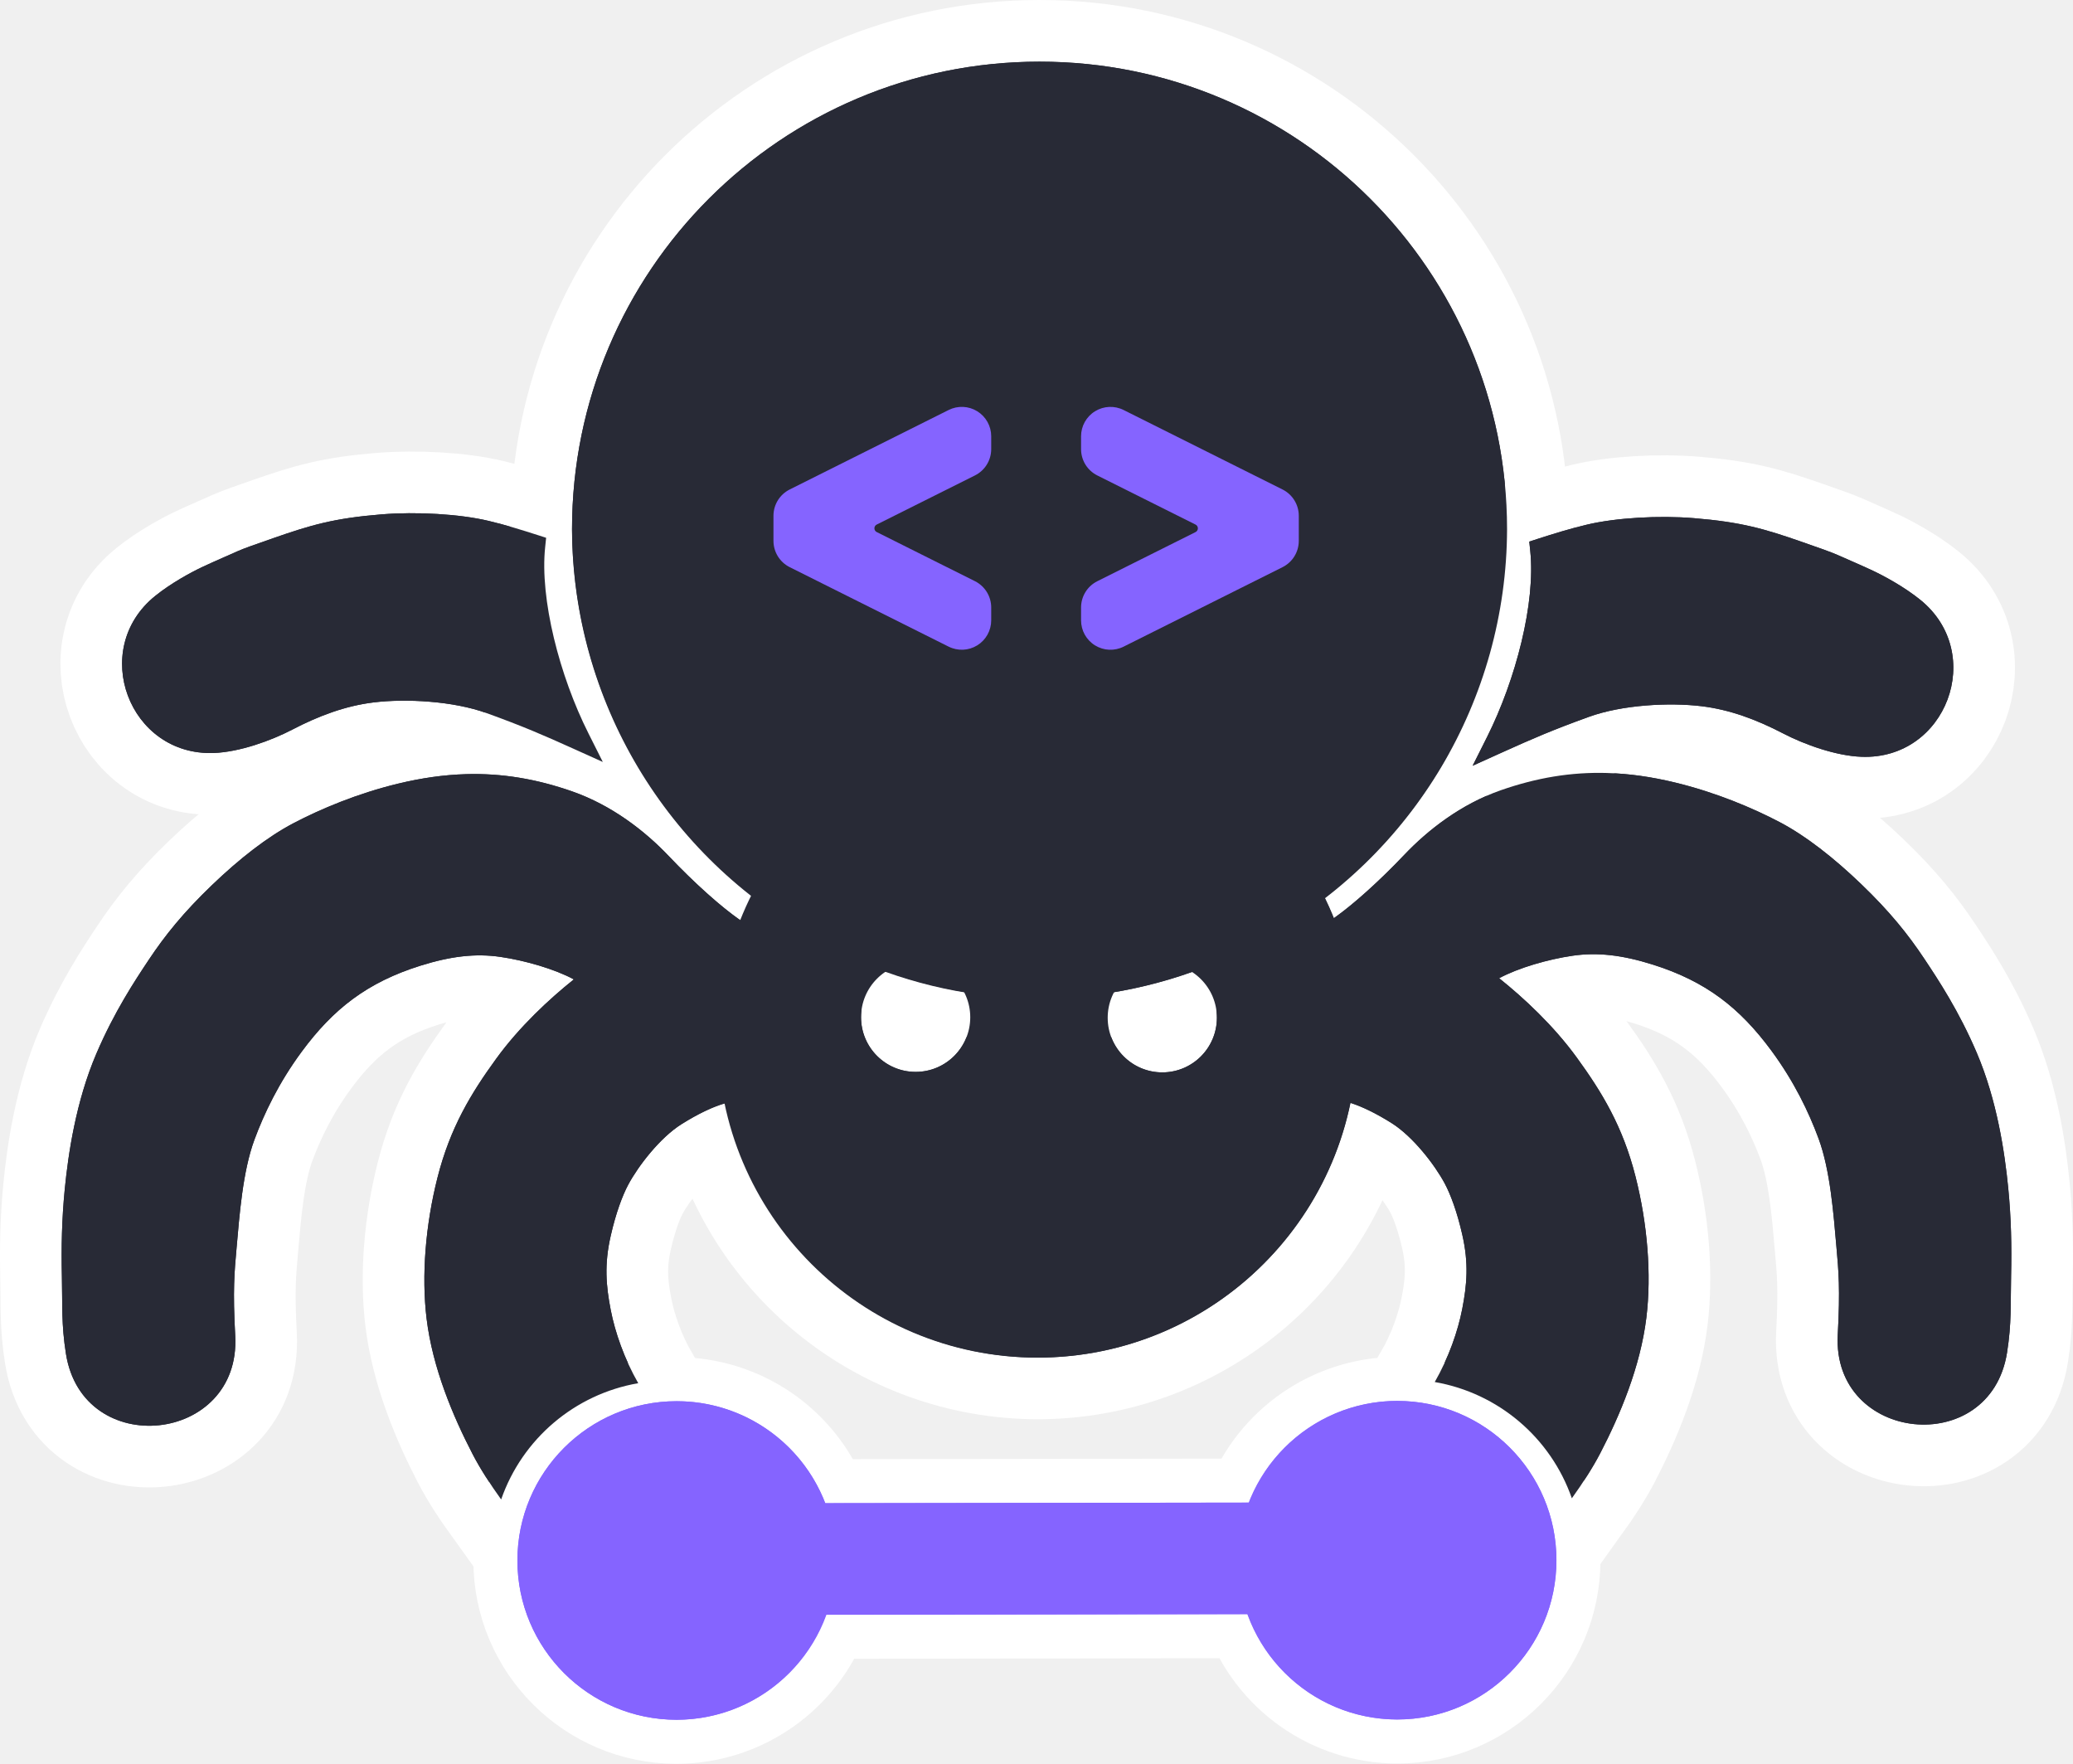
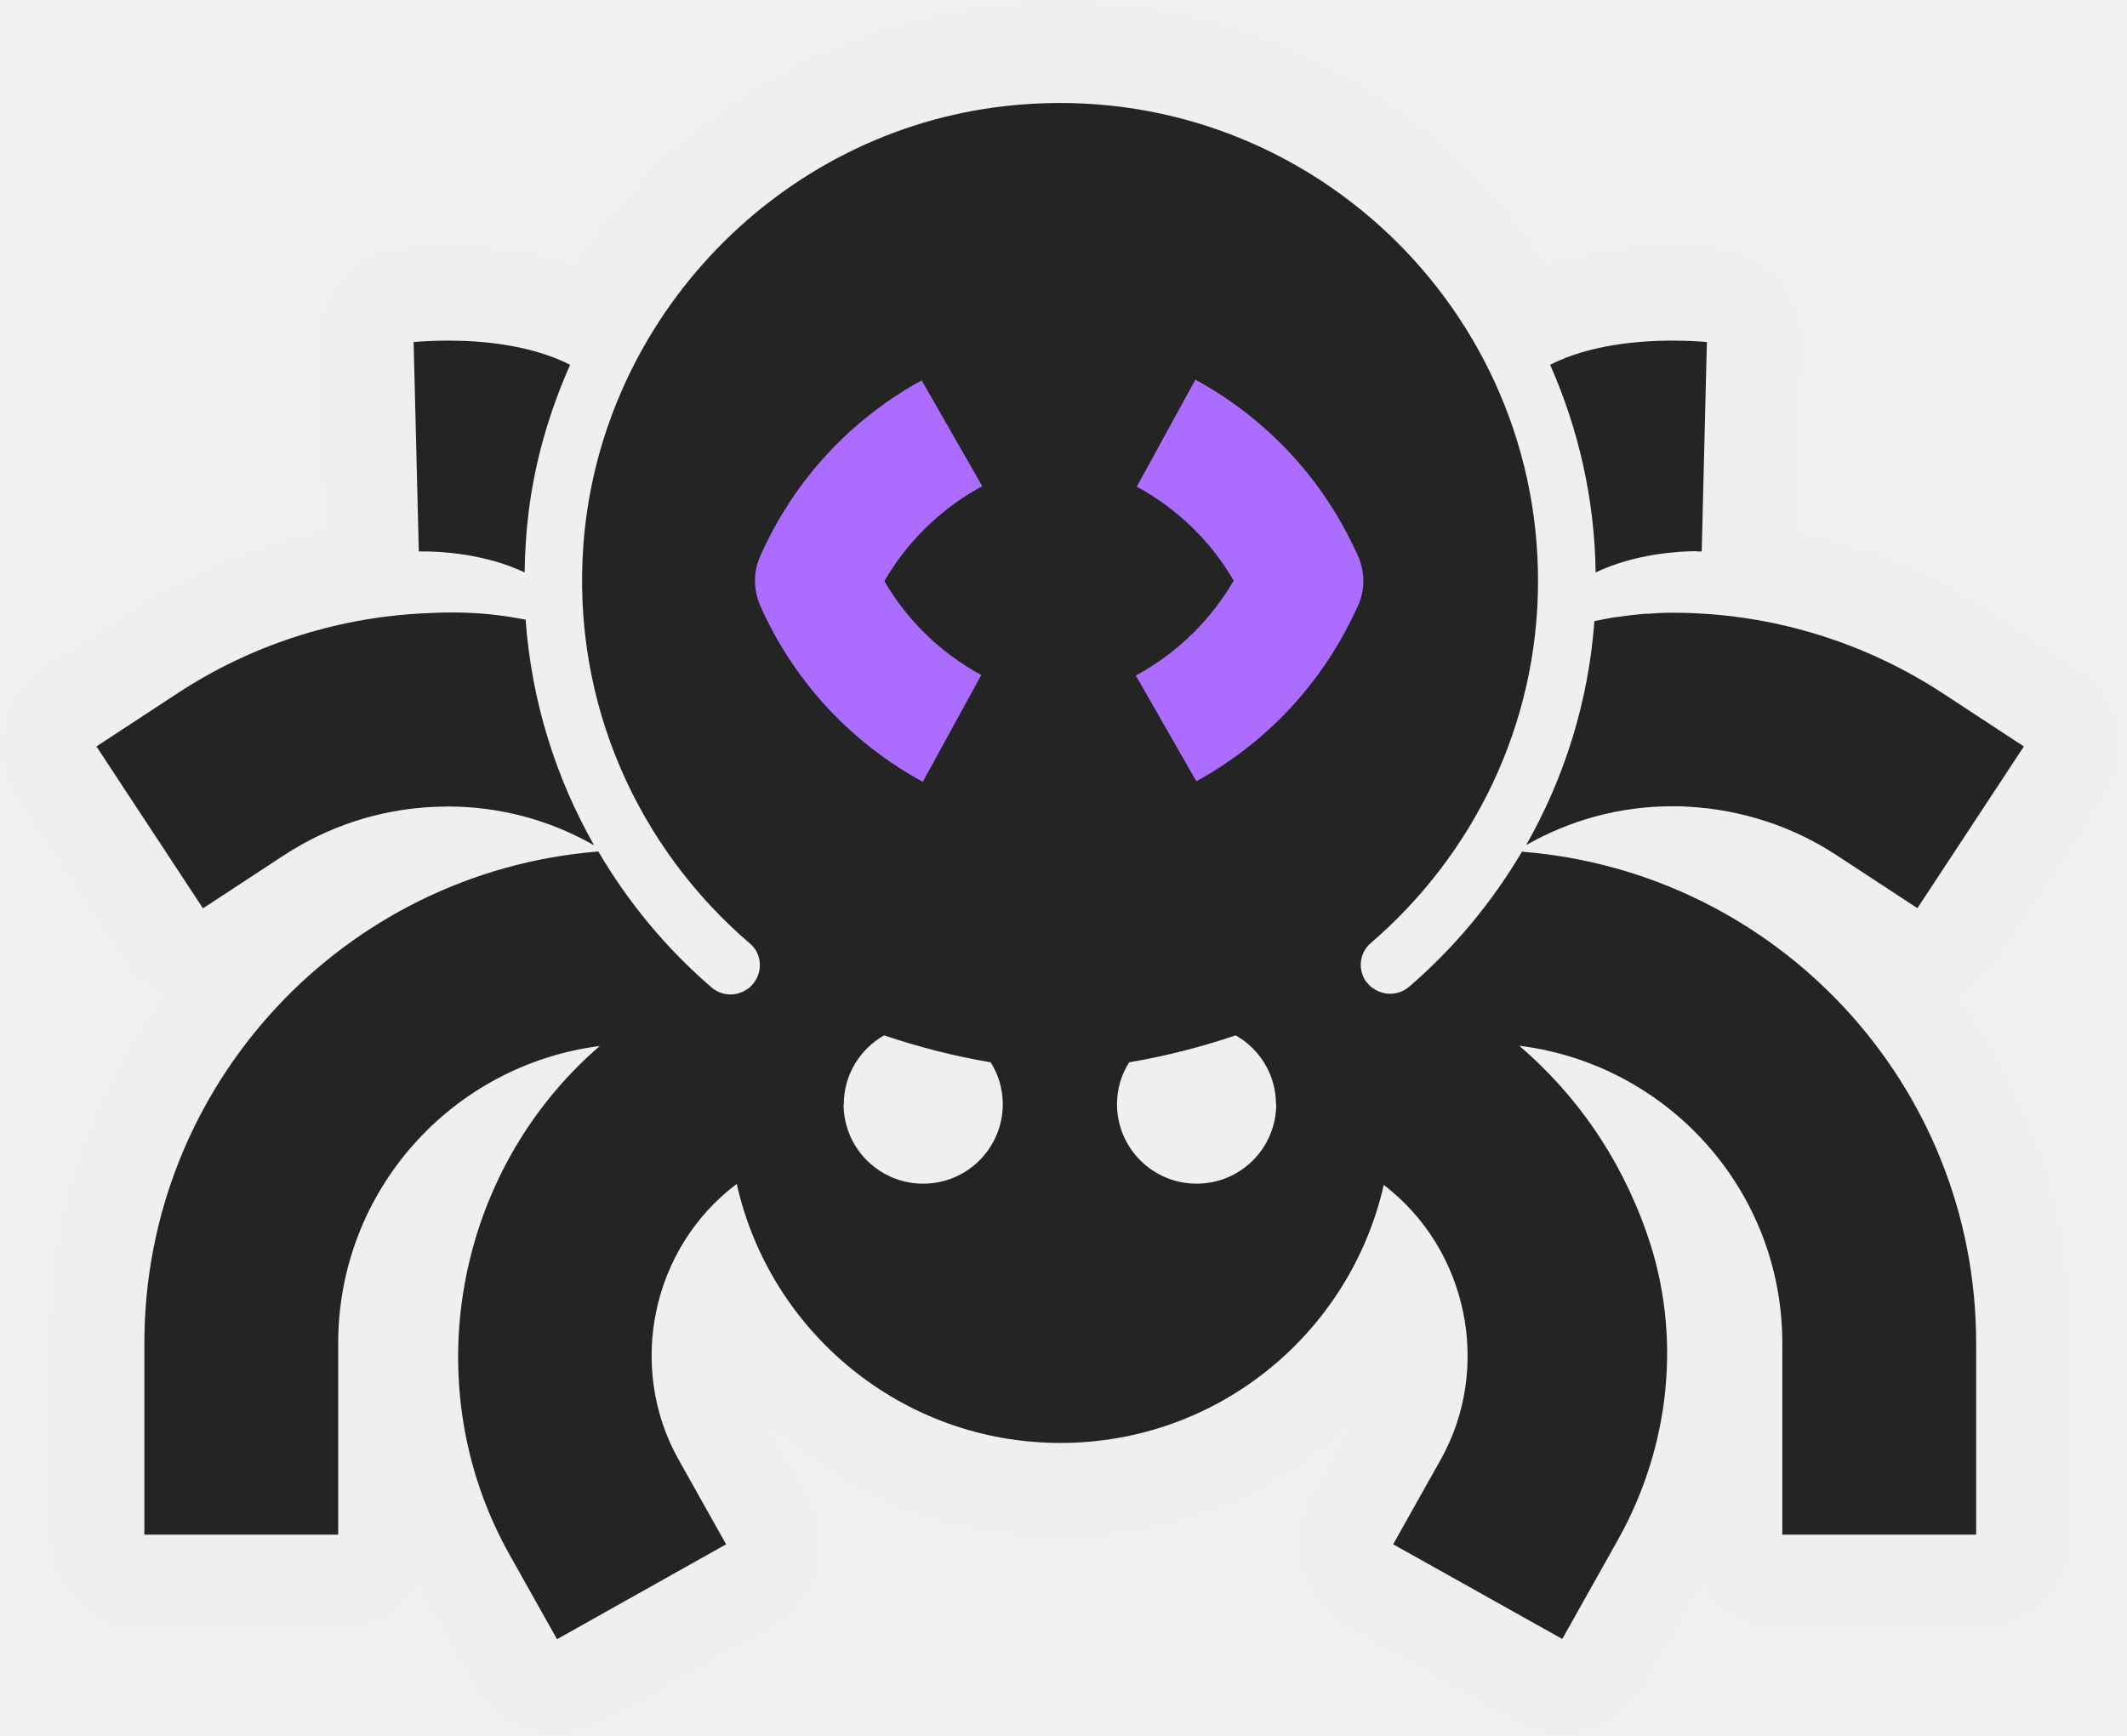
- <svg xmlns="http://www.w3.org/2000/svg" width="117.689mm" height="100.118mm" viewBox="0 0 117.689 100.118" version="1.1" id="svg1" xml:space="preserve">
-   <defs id="defs1">
-     <linearGradient id="swatch83">
-       <stop style="stop-color:#282a36;stop-opacity:1;" offset="0" id="stop84" />
-     </linearGradient>
-     <linearGradient id="swatch42">
-       <stop style="stop-color:#000000;stop-opacity:1;" offset="0" id="stop43" />
-     </linearGradient>
+ <svg xmlns="http://www.w3.org/2000/svg" width="147" height="120" viewBox="0 0 147 120" fill="none">
+   <g clip-path="url(#clip0_118_212)">
+     <path d="M138.095 66.467L145.459 55.276C147.475 52.2 146.621 48.065 143.545 46.032L137.941 42.358C133.789 39.624 129.176 37.693 124.323 36.634L124.648 23.819C124.733 20.367 122.17 17.411 118.736 17.018C118.513 17.001 117.3 16.865 115.557 16.865C113.148 16.865 109.97 17.121 106.877 18.112C103.358 12.781 98.539 8.27 92.935 5.126C87.057 1.777 80.239 -0.017 73.251 -0.017C66.621 -0.017 60.145 1.606 54.489 4.665C48.424 7.877 43.366 12.559 39.675 18.112C36.6 17.121 33.422 16.865 31.012 16.865C29.27 16.865 28.056 16.984 27.834 17.018C24.4 17.411 21.837 20.35 21.922 23.819L22.247 36.617C17.394 37.676 12.764 39.607 8.612 42.341L3.007 46.014C-0.068 48.031 -0.923 52.166 1.094 55.258L8.458 66.45C9.141 67.475 10.081 68.296 11.175 68.808C6.22 75.575 3.298 83.896 3.298 92.849V106.091C3.298 109.782 6.288 112.755 9.962 112.755H23.358C24.93 112.755 27.441 112.055 28.894 109.816C29.047 110.124 29.218 110.414 29.389 110.722L32.67 116.566C33.541 118.103 34.977 119.248 36.685 119.727C37.283 119.897 37.881 119.983 38.479 119.983C39.607 119.983 40.735 119.692 41.743 119.129L53.43 112.567C56.642 110.756 57.787 106.707 55.976 103.494L53.31 98.744C58.607 103.58 65.63 106.433 73.285 106.433C80.94 106.433 87.791 103.648 93.054 98.915L90.474 103.494C90.201 103.99 89.979 104.519 89.842 105.066C89.534 106.228 88.902 110.261 93.533 112.858L94.848 113.592L98.864 115.848L104.707 119.129C105.733 119.71 106.86 119.983 107.971 119.983C110.312 119.983 112.567 118.753 113.797 116.583L117.625 109.765C118.821 111.576 120.871 112.772 123.195 112.772H136.591C138.898 112.772 143.255 111.252 143.255 105.528V99.479V92.849C143.255 83.913 140.333 75.575 135.378 68.808C136.454 68.296 137.394 67.51 138.095 66.45V66.467Z" fill="#EFEFEF" />
+     <path d="M105.22 58.881C122.768 60.282 136.574 74.942 136.574 92.849V106.091H123.178V92.849C123.178 82.273 115.233 73.558 104.998 72.294C108.825 75.575 111.935 79.88 113.814 85.263C116.275 92.268 115.438 100.009 111.798 106.484L107.971 113.302L96.283 106.758L99.564 100.914C103.135 94.558 101.444 86.356 95.634 81.914C93.31 92.132 84.203 99.752 73.285 99.752C62.366 99.752 53.208 92.097 50.918 81.845C45.023 86.271 43.315 94.524 46.903 100.914L50.183 106.758L38.496 113.319L35.215 107.475C28.671 95.822 31.405 80.974 41.452 72.311C31.268 73.61 23.374 82.29 23.374 92.849V106.091H9.978V92.849C9.978 74.942 23.802 60.265 41.35 58.864C43.434 62.418 46.083 65.596 49.175 68.261C49.876 68.859 50.833 68.894 51.568 68.432C51.738 68.33 51.909 68.193 52.029 68.022C52.046 67.988 52.08 67.988 52.097 67.954C52.729 67.117 52.644 65.921 51.841 65.237C44.152 58.659 39.487 48.663 40.324 37.591C41.52 21.939 53.891 9.073 69.491 7.33C89.38 5.109 106.296 20.692 106.296 40.154C106.296 50.167 101.785 59.137 94.728 65.203C93.925 65.886 93.823 67.082 94.455 67.92C94.489 67.954 94.541 67.971 94.558 68.022C94.66 68.159 94.797 68.261 94.933 68.347C95.668 68.842 96.676 68.825 97.394 68.21C100.487 65.545 103.118 62.384 105.203 58.847L105.22 58.881ZM29.321 38.12C30.363 38.12 33.49 38.257 36.258 39.573C36.275 38.206 36.36 36.822 36.531 35.421C36.975 31.833 37.983 28.415 39.402 25.22C36.702 23.836 33.285 23.546 31.012 23.546C29.56 23.546 28.586 23.648 28.586 23.648L28.945 38.12C28.945 38.12 29.081 38.12 29.303 38.12H29.321ZM30.961 55.754C34.515 55.754 37.983 56.677 41.059 58.437C38.411 53.772 36.736 48.492 36.326 42.836C34.532 42.495 33.011 42.341 31.303 42.341C31.251 42.341 31.183 42.341 31.115 42.341C30.483 42.341 29.799 42.375 29.081 42.409C23.084 42.734 17.257 44.648 12.268 47.928L6.664 51.602L14.028 62.794L19.632 59.12C22.657 57.138 26.177 55.976 29.816 55.788C30.192 55.771 30.585 55.754 30.961 55.754ZM117.249 38.12C117.488 38.12 117.608 38.12 117.608 38.12L117.966 23.648C117.966 23.648 116.993 23.546 115.54 23.546C113.268 23.546 109.816 23.836 107.133 25.22C109.081 29.628 110.209 34.481 110.277 39.573C113.063 38.24 116.189 38.103 117.249 38.103V38.12ZM132.507 62.794L139.872 51.602L134.267 47.928C129.261 44.648 123.451 42.734 117.454 42.409C116.873 42.375 116.326 42.358 115.779 42.358C115.643 42.358 115.523 42.358 115.403 42.358C114.908 42.358 114.429 42.392 113.951 42.426C113.814 42.426 113.661 42.426 113.507 42.444C112.943 42.495 112.379 42.563 111.815 42.648C111.764 42.648 111.713 42.648 111.661 42.666C111.183 42.734 110.687 42.836 110.192 42.939C109.782 48.526 108.107 53.789 105.476 58.419C108.569 56.66 112.02 55.737 115.574 55.737C115.95 55.737 116.343 55.737 116.719 55.771C120.359 55.976 123.878 57.121 126.903 59.103L132.507 62.777V62.794Z" fill="#242424" />
+     <path d="M88.202 76.326C88.202 79.368 85.741 81.828 82.7 81.828C79.658 81.828 77.198 79.368 77.198 76.326C77.198 75.267 77.505 74.276 78.035 73.439C80.564 73.012 83.024 72.379 85.399 71.576C87.057 72.516 88.184 74.293 88.184 76.326H88.202Z" fill="#EFEFEF" />
+     <path d="M58.3 76.326C58.3 79.368 60.76 81.828 63.802 81.828C66.843 81.828 69.304 79.368 69.304 76.326C69.304 75.267 68.996 74.276 68.466 73.439C65.938 73.012 63.477 72.379 61.102 71.576C59.445 72.516 58.317 74.293 58.317 76.326H58.3Z" fill="#EFEFEF" />
+     <path d="M63.768 54.045C58.898 51.38 55.071 47.313 52.73 42.29L52.576 41.948C52.046 40.803 52.046 39.487 52.576 38.36L52.832 37.813C55.105 33.029 58.744 29.116 63.324 26.502L63.699 26.297L67.886 33.61L67.51 33.815C64.844 35.352 62.657 37.523 61.119 40.171C62.708 42.905 64.998 45.126 67.817 46.664L63.768 54.062V54.045Z" fill="#AC6DFF" />
+     <path d="M82.682 54.011L78.496 46.698L78.872 46.493C81.537 44.955 83.725 42.785 85.262 40.137C83.673 37.403 81.384 35.182 78.564 33.644L82.614 26.245C87.484 28.911 91.311 32.977 93.652 38.001L93.823 38.36C94.353 39.505 94.353 40.82 93.823 41.948L93.567 42.478C91.294 47.245 87.672 51.158 83.075 53.789L82.699 53.994L82.682 54.011Z" fill="#AC6DFF" />
+   </g>
+   <defs>
+     <clipPath id="clip0_118_212">
+       <rect width="146.536" height="120" fill="white" />
+     </clipPath>
  </defs>
-   <g id="g18" transform="translate(-40.17065,-21.33104)">
-     <path d="m 6.38,1133.816 c 0.11,0.243 0.219,0.486 0.329,0.729 0.35,0.776 0.556,1.251 0.89,2.17 0.302,0.833 0.365,2.012 0.267,2.818 -0.085,0.701 -0.332,1.367 -0.68,2.035 -0.279,0.536 -0.56,1.321 -0.583,1.958 -0.079,2.119 2.586,3.117 3.919,1.468 0.322,-0.398 0.592,-0.897 0.726,-1.182 0.151,-0.321 0.31,-0.699 0.392,-0.877 0.066,-0.144 0.173,-0.451 0.325,-0.887 0.331,-0.948 0.499,-1.521 0.596,-2.709 0.071,-0.87 0.01,-1.947 -0.163,-2.675 -0.104,-0.436 -0.225,-0.822 -0.351,-1.216 -0.024,-0.073 -0.047,-0.146 -0.071,-0.22 -0.076,0.01 -0.153,0.016 -0.229,0.024 -1.298,0.138 -3.221,-0.36 -4.651,-1.079 -0.238,-0.119 -0.476,-0.239 -0.715,-0.359" style="fill:#282a36;fill-opacity:1;stroke:#ffffff;stroke-width:3.079;stroke-dasharray:none;stroke-opacity:1;paint-order:stroke fill markers" id="path11" transform="matrix(0,-2.273307,-2.273307,0,2651.898,79.08296)" />
-     <path id="path12" style="fill:#282a36;fill-opacity:1;stroke:#ffffff;stroke-width:7;stroke-dasharray:none;stroke-opacity:1;paint-order:stroke fill markers" d="m -24.831,99.188 a 26.542,26.542 0 0 0 -26.542,-26.542 26.542,26.542 0 0 0 -20.793,10.213 18.147,18.147 0 0 0 -1.421,-0.624 c 0.799,-1.162 2.203,-2.712 3.664,-4.098 1.415,-1.344 2.879,-3.222 3.67,-5.484 0.706,-2.022 1.039,-3.983 0.978,-6.042 -0.037,-1.235 -0.215,-2.505 -0.539,-3.844 -0.56,-2.315 -1.441,-4.403 -2.246,-5.938 -0.783,-1.493 -2.029,-3.077 -3.5,-4.612 -1.579,-1.648 -2.881,-2.688 -4.247,-3.597 -1.205,-0.803 -2.961,-1.964 -5.335,-2.98 -2.721,-1.165 -5.709,-1.598 -7.691,-1.793 -1.702,-0.167 -3.283,-0.2 -4.951,-0.163 -1.663,0.037 -2.708,-0.035 -4.387,0.23 -6.056,0.952 -5.11,9.942 1.012,9.611 2.595,-0.141 3.605,-0.048 5.008,0.078 1.804,0.161 4.317,0.342 6.124,1.011 1.495,0.554 3.232,1.381 4.997,2.683 2.432,1.794 3.939,3.726 4.885,6.746 0.542,1.73 0.702,3.136 0.498,4.538 -0.205,1.403 -0.689,3.079 -1.277,4.168 -1.112,-1.393 -2.687,-3.089 -4.499,-4.405 -1.961,-1.426 -3.908,-2.615 -6.752,-3.336 -2.68,-0.679 -5.554,-0.917 -8.012,-0.618 -2.792,0.34 -5.542,1.499 -7.698,2.619 -0.799,0.415 -1.677,0.979 -2.56,1.613 a 10.062,10.062 0 0 1 6.6,7.783 c 1.382,-0.792 2.882,-1.315 4.156,-1.562 1.378,-0.267 2.585,-0.373 4.212,0 1.286,0.291 2.285,0.665 2.904,0.996 1.051,0.562 2.664,1.799 3.433,3.026 0.54,0.862 0.969,1.721 1.185,2.488 a 18.147,18.147 0 0 0 -14.437,17.717 18.147,18.147 0 0 0 14.456,17.764 c -0.23,0.726 -0.635,1.526 -1.138,2.33 -0.769,1.227 -2.382,2.465 -3.433,3.026 -0.619,0.331 -1.618,0.705 -2.904,0.996 -1.627,0.373 -2.834,0.267 -4.212,0 -1.275,-0.247 -2.775,-0.77 -4.156,-1.562 a 10.062,10.062 0 0 1 -6.6,7.783 c 0.883,0.634 1.761,1.197 2.56,1.613 2.156,1.12 4.906,2.279 7.698,2.619 2.458,0.299 5.332,0.062 8.012,-0.618 2.844,-0.721 4.791,-1.91 6.752,-3.336 1.812,-1.317 3.387,-3.013 4.499,-4.405 0.588,1.089 1.072,2.765 1.277,4.168 0.205,1.401 0.045,2.807 -0.498,4.538 -0.946,3.02 -2.453,4.951 -4.885,6.746 -1.766,1.302 -3.502,2.13 -4.997,2.683 -1.807,0.669 -4.32,0.851 -6.124,1.011 -1.403,0.126 -2.413,0.219 -5.008,0.078 -6.121,-0.331 -7.068,8.659 -1.012,9.611 1.68,0.265 2.725,0.193 4.387,0.23 1.668,0.037 3.249,0.004 4.951,-0.163 1.982,-0.195 4.97,-0.628 7.691,-1.793 2.374,-1.016 4.13,-2.177 5.335,-2.98 1.365,-0.909 2.668,-1.949 4.247,-3.597 1.47,-1.535 2.717,-3.119 3.5,-4.612 0.805,-1.536 1.686,-3.623 2.246,-5.938 0.324,-1.339 0.502,-2.609 0.539,-3.844 0.061,-2.059 -0.271,-4.02 -0.978,-6.042 -0.791,-2.263 -2.255,-4.141 -3.67,-5.484 -1.422,-1.35 -2.782,-2.849 -3.592,-4.001 a 18.147,18.147 0 0 0 1.16,-0.518 26.542,26.542 0 0 0 20.916,10.355 26.542,26.542 0 0 0 26.542,-26.542 z m -51.144,-7.034 a 3.1,3.1 0 0 1 -3.1,3.1 3.1,3.1 0 0 1 -3.1,-3.1 3.1,3.1 0 0 1 3.1,-3.1 3.1,3.1 0 0 1 3.1,3.1 z m -0.028,14.003 a 3.1,3.1 0 0 1 -3.1,3.1 3.1,3.1 0 0 1 -3.1,-3.1 3.1,3.1 0 0 1 3.1,-3.1 3.1,3.1 0 0 1 3.1,3.1 z" transform="rotate(-90)" />
-     <path d="m 6.757,1133.857 c 0.115,0.255 0.23,0.509 0.345,0.764 0.367,0.813 0.583,1.31 0.932,2.273 0.317,0.873 0.382,2.108 0.279,2.953 -0.089,0.735 -0.348,1.432 -0.712,2.132 -0.292,0.561 -0.587,1.384 -0.611,2.052 -0.083,2.22 2.709,3.266 4.106,1.538 0.337,-0.417 0.62,-0.94 0.761,-1.239 0.158,-0.336 0.325,-0.732 0.41,-0.919 0.069,-0.151 0.181,-0.472 0.341,-0.929 0.347,-0.994 0.523,-1.594 0.625,-2.838 0.075,-0.911 0.011,-2.04 -0.171,-2.803 -0.109,-0.457 -0.235,-0.861 -0.368,-1.274 -0.025,-0.076 -0.049,-0.153 -0.074,-0.23 -0.08,0.01 -0.16,0.017 -0.24,0.025 -1.36,0.145 -3.375,-0.378 -4.873,-1.13 -0.25,-0.125 -0.499,-0.251 -0.749,-0.376" style="fill:#282a36;fill-opacity:1;stroke:#ffffff;stroke-width:3.226;stroke-dasharray:none;stroke-opacity:1;paint-order:stroke fill markers" id="path16" transform="matrix(0,-2.169748,2.169748,0,-2336.404,79.45521)" />
-     <path id="circle16" style="fill:#8564ff;fill-opacity:1;stroke:#ffffff;stroke-width:5;stroke-dasharray:none;stroke-opacity:1;paint-order:stroke fill markers" d="m -100.851,119.492 a 9.041,9.041 0 0 0 -5.773,-8.406 l -0.033,-24.067 a 9.041,9.041 0 0 0 5.789,-8.433 9.041,9.041 0 0 0 -9.041,-9.041 9.041,9.041 0 0 0 -9.041,9.041 9.041,9.041 0 0 0 5.962,8.476 l 0.033,23.946 a 9.041,9.041 0 0 0 -5.979,8.482 9.041,9.041 0 0 0 9.041,9.041 9.041,9.041 0 0 0 9.041,-9.041 z" transform="rotate(-90)" />
-     <path id="path5-4" style="display:inline;fill:#282a36;fill-opacity:1;stroke:#ffffff;stroke-width:5;stroke-dasharray:none;stroke-opacity:1;paint-order:stroke fill markers" d="m 88.559,75.738 c 3.328,1.493 6.934,2.272 10.582,2.272 3.648,-10e-7 7.254,-0.779 10.582,-2.272 z" />
-   </g>
-   <g id="layer1" style="display:inline" transform="translate(-40.17065,-21.33104)">
-     <path d="m 6.38,1133.816 c 0.11,0.243 0.219,0.486 0.329,0.729 0.35,0.776 0.556,1.251 0.89,2.17 0.302,0.833 0.365,2.012 0.267,2.818 -0.085,0.701 -0.332,1.367 -0.68,2.035 -0.279,0.536 -0.56,1.321 -0.583,1.958 -0.079,2.119 2.586,3.117 3.919,1.468 0.322,-0.398 0.592,-0.897 0.726,-1.182 0.151,-0.321 0.31,-0.699 0.392,-0.877 0.066,-0.144 0.173,-0.451 0.325,-0.887 0.331,-0.948 0.499,-1.521 0.596,-2.709 0.071,-0.87 0.01,-1.947 -0.163,-2.675 -0.104,-0.436 -0.225,-0.822 -0.351,-1.216 -0.024,-0.073 -0.047,-0.146 -0.071,-0.22 -0.076,0.01 -0.153,0.016 -0.229,0.024 -1.298,0.138 -3.221,-0.36 -4.651,-1.079 -0.238,-0.119 -0.476,-0.239 -0.715,-0.359" style="fill:#282a36;fill-opacity:1;stroke:none;stroke-width:0.119;stroke-dasharray:none;stroke-opacity:1" id="path6-7" transform="matrix(0,-2.273307,-2.273307,0,2651.898,79.08296)" />
-     <path id="path35" style="fill:#282a36;fill-opacity:1;stroke:none;stroke-width:0.27;stroke-dasharray:none;stroke-opacity:0.919" d="m -62.1,99.07 a 18.147,18.147 0 0 0 -18.147,-18.147 18.147,18.147 0 0 0 -18.147,18.147 18.147,18.147 0 0 0 18.147,18.147 18.147,18.147 0 0 0 18.147,-18.147 z m -13.875,-6.916 a 3.1,3.1 0 0 1 -3.1,3.1 3.1,3.1 0 0 1 -3.1,-3.1 3.1,3.1 0 0 1 3.1,-3.1 3.1,3.1 0 0 1 3.1,3.1 z m -0.028,14.003 a 3.1,3.1 0 0 1 -3.1,3.1 3.1,3.1 0 0 1 -3.1,-3.1 3.1,3.1 0 0 1 3.1,-3.1 3.1,3.1 0 0 1 3.1,3.1 z" transform="rotate(-90)" />
-     <path id="path35-6" style="fill:#282a36;fill-opacity:1;stroke:none;stroke-width:0.27;stroke-dasharray:none;stroke-opacity:1" d="M -24.831,99.188 A 26.542,26.542 0 0 0 -51.373,72.646 26.542,26.542 0 0 0 -74.619,86.519 h 2.123 v 25.4 h -2.09 a 26.542,26.542 0 0 0 23.213,13.811 26.542,26.542 0 0 0 26.542,-26.542 z" transform="rotate(-90)" />
-     <path d="m 66.611,65.275 c -1.235,0.037 -2.505,0.215 -3.844,0.539 -2.315,0.56 -4.403,1.441 -5.938,2.246 -1.493,0.783 -3.077,2.029 -4.612,3.5 -1.648,1.579 -2.688,2.881 -3.597,4.247 -0.803,1.205 -1.964,2.961 -2.98,5.335 -1.165,2.721 -1.598,5.709 -1.793,7.691 -0.167,1.702 -0.2,3.283 -0.163,4.951 0.037,1.663 -0.035,2.708 0.23,4.387 0.952,6.056 9.942,5.11 9.611,-1.012 -0.141,-2.595 -0.048,-3.605 0.078,-5.008 0.161,-1.804 0.342,-4.317 1.011,-6.124 0.554,-1.495 1.381,-3.232 2.683,-4.997 1.794,-2.432 3.726,-3.939 6.746,-4.885 1.73,-0.542 3.136,-0.702 4.538,-0.498 1.403,0.205 3.079,0.689 4.168,1.277 -1.393,1.112 -3.089,2.687 -4.405,4.499 -1.426,1.961 -2.615,3.908 -3.336,6.752 -0.679,2.68 -0.917,5.554 -0.618,8.012 0.34,2.792 1.499,5.542 2.619,7.698 0.415,0.799 0.979,1.677 1.613,2.56 a 10.062,10.062 0 0 1 7.783,-6.6 c -0.792,-1.382 -1.315,-2.882 -1.562,-4.156 -0.267,-1.378 -0.373,-2.585 0,-4.212 0.291,-1.286 0.665,-2.285 0.996,-2.904 0.562,-1.051 1.799,-2.664 3.026,-3.433 0.94,-0.588 1.88,-1.058 2.695,-1.249 -0.334,-2.672 -0.521,-3.093 -0.264,-5.549 0.257,-2.456 1.125,-4.62 1.125,-4.62 -1.177,-0.771 -2.827,-2.265 -4.285,-3.8 -1.344,-1.415 -3.222,-2.879 -5.484,-3.67 -2.022,-0.706 -3.983,-1.039 -6.042,-0.978 z" style="fill:#282a36;stroke-width:0.27" id="path9" />
-     <path d="m 131.419,65.209 c 1.235,0.037 2.505,0.215 3.844,0.539 2.315,0.56 4.403,1.441 5.938,2.246 1.493,0.783 3.077,2.029 4.612,3.5 1.648,1.579 2.688,2.881 3.597,4.247 0.803,1.206 1.964,2.961 2.98,5.335 1.165,2.721 1.598,5.709 1.793,7.691 0.167,1.702 0.2,3.283 0.163,4.951 -0.037,1.663 0.035,2.708 -0.23,4.387 -0.952,6.056 -9.942,5.11 -9.611,-1.012 0.141,-2.595 0.048,-3.605 -0.078,-5.008 -0.161,-1.804 -0.342,-4.317 -1.011,-6.124 -0.553,-1.495 -1.381,-3.232 -2.683,-4.997 -1.794,-2.432 -3.726,-3.939 -6.746,-4.885 -1.73,-0.542 -3.136,-0.702 -4.538,-0.498 -1.403,0.205 -3.079,0.689 -4.168,1.277 1.393,1.112 3.089,2.687 4.405,4.499 1.426,1.961 2.615,3.908 3.336,6.752 0.679,2.68 0.917,5.554 0.618,8.012 -0.34,2.792 -1.498,5.542 -2.619,7.698 -0.415,0.799 -0.979,1.677 -1.613,2.56 a 10.062,10.062 0 0 0 -7.783,-6.6 c 0.792,-1.382 1.315,-2.882 1.562,-4.156 0.267,-1.378 0.373,-2.585 0,-4.212 -0.291,-1.286 -0.665,-2.285 -0.996,-2.904 -0.562,-1.051 -1.799,-2.664 -3.026,-3.433 -0.94,-0.588 -1.88,-1.058 -2.695,-1.249 0.334,-2.672 0.521,-3.093 0.264,-5.549 -0.257,-2.456 -1.125,-4.62 -1.125,-4.62 1.177,-0.771 2.827,-2.265 4.285,-3.8 1.343,-1.415 3.222,-2.879 5.484,-3.67 2.022,-0.706 3.983,-1.039 6.042,-0.978 z" style="fill:#282a36;fill-opacity:1;stroke-width:0.27" id="path9-1" />
-     <path d="m 6.757,1133.857 c 0.115,0.255 0.23,0.509 0.345,0.764 0.367,0.813 0.583,1.31 0.932,2.273 0.317,0.873 0.382,2.108 0.279,2.953 -0.089,0.735 -0.348,1.432 -0.712,2.132 -0.292,0.561 -0.587,1.384 -0.611,2.052 -0.083,2.22 2.709,3.266 4.106,1.538 0.337,-0.417 0.62,-0.94 0.761,-1.239 0.158,-0.336 0.325,-0.732 0.41,-0.919 0.069,-0.151 0.181,-0.472 0.341,-0.929 0.347,-0.994 0.523,-1.594 0.625,-2.838 0.075,-0.911 0.011,-2.04 -0.171,-2.803 -0.109,-0.457 -0.235,-0.861 -0.368,-1.274 -0.025,-0.076 -0.049,-0.153 -0.074,-0.23 -0.08,0.01 -0.16,0.017 -0.24,0.025 -1.36,0.145 -3.375,-0.378 -4.873,-1.13 -0.25,-0.125 -0.499,-0.251 -0.749,-0.376" style="fill:#282a36;fill-opacity:1;stroke:none;stroke-width:0.124;stroke-dasharray:none;stroke-opacity:1" id="path6-7-1" transform="matrix(0,-2.169748,2.169748,0,-2336.404,79.45521)" />
-     <circle style="fill:#8564ff;fill-opacity:1;stroke:none;stroke-width:0.27;stroke-dasharray:none;stroke-opacity:1" id="path35-1" cx="-109.908" cy="78.587" r="9.041" transform="rotate(-90)" />
-     <circle style="fill:#8564ff;fill-opacity:1;stroke:none;stroke-width:0.27;stroke-dasharray:none;stroke-opacity:1" id="path35-1-5" cx="-109.892" cy="119.493" r="9.041" transform="rotate(-90)" />
-     <path style="fill:#8564ff;fill-opacity:1;stroke:none;stroke-width:0.284;stroke-dasharray:none;stroke-opacity:1" d="m 85.728,106.658 c 0.257,0.696 0.628,1.936 0.652,2.935 0.027,1.147 -0.585,3.395 -0.585,3.395 l 26.489,-0.036 c 0,0 -0.661,-1.395 -0.583,-3.359 0.078,-1.964 0.395,-2.311 0.644,-2.971 z" id="path47" />
-     <path style="font-size:66.667px;white-space:pre;display:none;fill:#8564ff;fill-opacity:1;stroke:#8564ff;stroke-width:0.443;stroke-dasharray:none;stroke-opacity:1" d="M 96.242,55.552 83.608,49.935 v -1.358 l 12.635,-5.617 v 1.971 l -9.963,4.325 9.963,4.325 z m 18.503,-5.617 -12.635,5.617 v -1.971 l 9.963,-4.325 -9.963,-4.325 v -1.971 l 12.635,5.617 z" id="text48-1" aria-label="&lt;&gt;" />
-     <path d="m 94.028,58.037 -9.023,-4.512 a 1.669,1.669 0 0 1 -0.923,-1.493 v -1.424 a 1.669,1.669 0 0 1 0.923,-1.493 l 9.023,-4.512 a 1.669,1.669 0 0 1 2.416,1.493 v 0.729 a 1.669,1.669 0 0 1 -0.923,1.493 l -5.576,2.788 a 0.238,0.238 0 0 0 0,0.427 l 5.576,2.788 a 1.669,1.669 0 0 1 0.923,1.493 v 0.729 a 1.669,1.669 0 0 1 -2.416,1.493 z" style="display:inline;fill:#8564ff;fill-opacity:1;stroke:none;stroke-width:2.524" id="path5-2" />
-     <path d="m 103.96,58.037 9.023,-4.512 a 1.669,1.669 0 0 0 0.923,-1.493 V 50.609 A 1.669,1.669 0 0 0 112.984,49.116 l -9.023,-4.512 a 1.669,1.669 0 0 0 -2.416,1.493 v 0.729 a 1.669,1.669 0 0 0 0.923,1.493 l 5.576,2.788 a 0.238,0.238 0 0 1 0,0.427 l -5.576,2.788 a 1.669,1.669 0 0 0 -0.923,1.493 v 0.729 a 1.669,1.669 0 0 0 2.416,1.493 z" style="display:inline;fill:#8564ff;fill-opacity:1;stroke:none;stroke-width:2.524" id="path5-2-0" />
-     <path id="path5" style="fill:#282a36;fill-opacity:1;stroke:none;stroke-width:1.325;stroke-opacity:1;paint-order:stroke fill markers" d="m 88.627,75.729 c 3.328,1.493 6.974,2.272 10.582,2.272 3.608,0 7.254,-0.779 10.582,-2.272 z" />
-   </g>
</svg>
